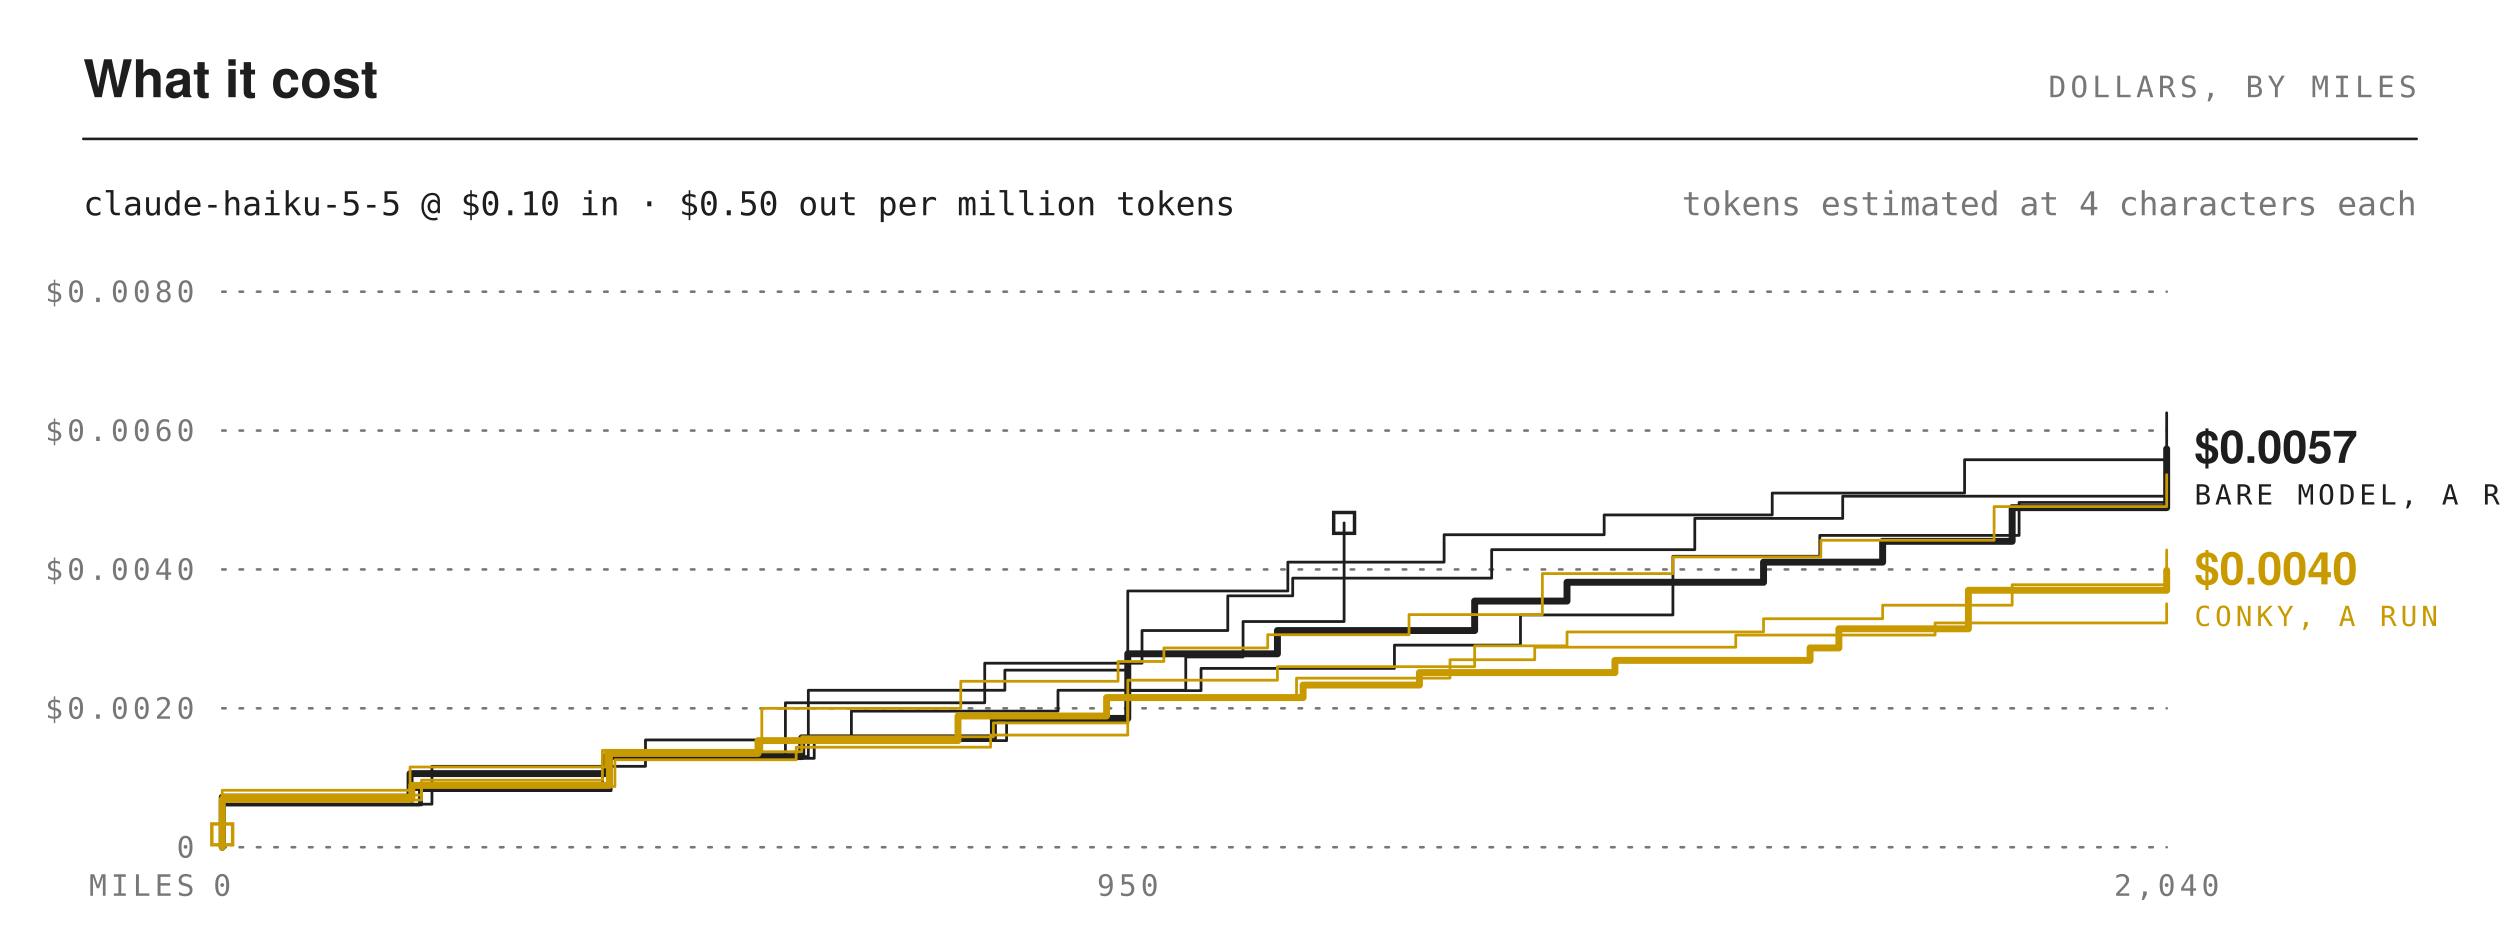
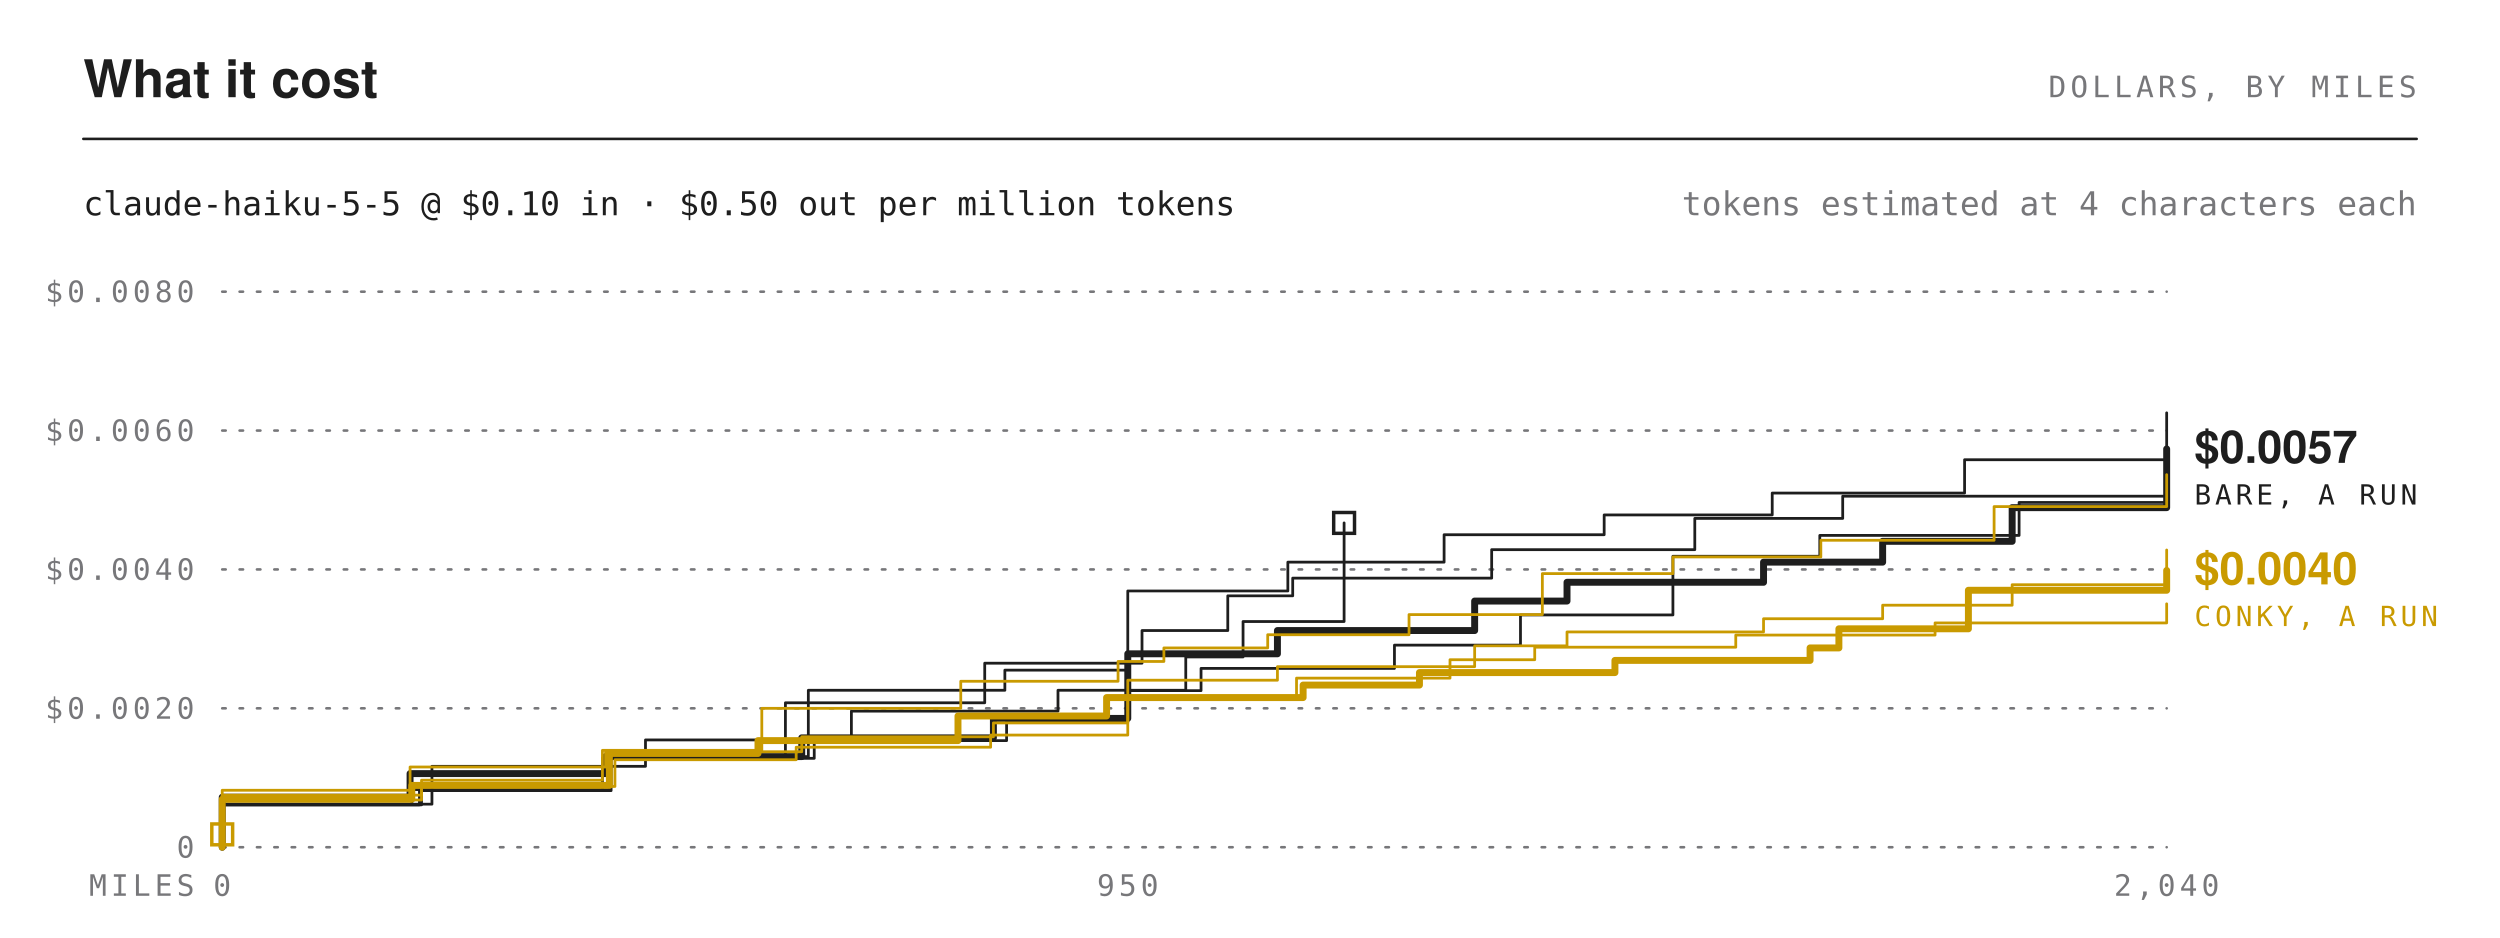
<svg xmlns="http://www.w3.org/2000/svg" width="720" height="270" viewBox="0 0 720 270" role="img" aria-label="What each run cost against progress made, one line for every run.">
  <defs>
    <pattern id="dots" width="4" height="4" patternUnits="userSpaceOnUse">
      <path d="M0 0h1v1h-1z" fill="#1E1E1E" shape-rendering="crispEdges" />
    </pattern>
    <pattern id="dense" width="4" height="4" patternUnits="userSpaceOnUse">
      <path d="M0 0h1v1h-1zM2 2h1v1h-1z" fill="#1E1E1E" shape-rendering="crispEdges" />
    </pattern>
    <pattern id="dense-accent" width="4" height="4" patternUnits="userSpaceOnUse">
      <path d="M0 0h1v1h-1zM2 2h1v1h-1z" fill="#C99A00" shape-rendering="crispEdges" />
    </pattern>
  </defs>
  <text x="24.0" y="28.0" font-family="-apple-system, BlinkMacSystemFont, 'Segoe UI', Helvetica, Arial, sans-serif" font-size="15" font-weight="bold" text-anchor="start" fill="#1E1E1E">What it cost</text>
  <text x="696.0" y="28.0" font-family="ui-monospace, SFMono-Regular, Menlo, Consolas, monospace" font-size="8.5" font-weight="normal" text-anchor="end" fill="#77777A" letter-spacing="0.14em">DOLLARS, BY MILES</text>
  <line x1="24.0" y1="40.0" x2="696.0" y2="40.0" stroke="#1E1E1E" stroke-width="0.75" stroke-linecap="round" />
  <text x="24.0" y="62.0" font-family="ui-monospace, SFMono-Regular, Menlo, Consolas, monospace" font-size="9.5" font-weight="normal" text-anchor="start" fill="#1E1E1E">claude-haiku-5-5 @ $0.10 in · $0.50 out per million tokens</text>
  <text x="696.0" y="62.0" font-family="ui-monospace, SFMono-Regular, Menlo, Consolas, monospace" font-size="9.5" font-weight="normal" text-anchor="end" fill="#77777A">tokens estimated at 4 characters each</text>
  <line x1="64.0" y1="244.0" x2="624.0" y2="244.0" stroke="#77777A" stroke-width="0.75" stroke-linecap="round" stroke-dasharray="1 4" />
  <text x="56.0" y="247.0" font-family="ui-monospace, SFMono-Regular, Menlo, Consolas, monospace" font-size="8.5" font-weight="normal" text-anchor="end" fill="#77777A" letter-spacing="0.14em">0</text>
  <line x1="64.0" y1="204.0" x2="624.0" y2="204.0" stroke="#77777A" stroke-width="0.75" stroke-linecap="round" stroke-dasharray="1 4" />
  <text x="56.0" y="207.0" font-family="ui-monospace, SFMono-Regular, Menlo, Consolas, monospace" font-size="8.5" font-weight="normal" text-anchor="end" fill="#77777A" letter-spacing="0.14em">$0.0020</text>
  <line x1="64.0" y1="164.0" x2="624.0" y2="164.0" stroke="#77777A" stroke-width="0.75" stroke-linecap="round" stroke-dasharray="1 4" />
  <text x="56.0" y="167.0" font-family="ui-monospace, SFMono-Regular, Menlo, Consolas, monospace" font-size="8.5" font-weight="normal" text-anchor="end" fill="#77777A" letter-spacing="0.14em">$0.0040</text>
  <line x1="64.0" y1="124.0" x2="624.0" y2="124.0" stroke="#77777A" stroke-width="0.75" stroke-linecap="round" stroke-dasharray="1 4" />
  <text x="56.0" y="127.0" font-family="ui-monospace, SFMono-Regular, Menlo, Consolas, monospace" font-size="8.5" font-weight="normal" text-anchor="end" fill="#77777A" letter-spacing="0.14em">$0.0060</text>
  <line x1="64.0" y1="84.0" x2="624.0" y2="84.0" stroke="#77777A" stroke-width="0.75" stroke-linecap="round" stroke-dasharray="1 4" />
  <text x="56.0" y="87.0" font-family="ui-monospace, SFMono-Regular, Menlo, Consolas, monospace" font-size="8.5" font-weight="normal" text-anchor="end" fill="#77777A" letter-spacing="0.14em">$0.0080</text>
  <text x="64.0" y="258.0" font-family="ui-monospace, SFMono-Regular, Menlo, Consolas, monospace" font-size="8.5" font-weight="normal" text-anchor="middle" fill="#77777A" letter-spacing="0.14em">0</text>
  <text x="324.8" y="258.0" font-family="ui-monospace, SFMono-Regular, Menlo, Consolas, monospace" font-size="8.5" font-weight="normal" text-anchor="middle" fill="#77777A" letter-spacing="0.14em">950</text>
  <text x="624.0" y="258.0" font-family="ui-monospace, SFMono-Regular, Menlo, Consolas, monospace" font-size="8.5" font-weight="normal" text-anchor="middle" fill="#77777A" letter-spacing="0.14em">2,040</text>
  <text x="56.0" y="258.0" font-family="ui-monospace, SFMono-Regular, Menlo, Consolas, monospace" font-size="8.5" font-weight="normal" text-anchor="end" fill="#77777A" letter-spacing="0.14em">MILES</text>
  <path d="M64.0,244.0 L64.0,244.0 L64.0,235.5 L64.0,235.5 L64.0,231.6 L118.6,231.6 L118.6,227.4 L175.5,227.4 L175.5,217.9 L232.8,217.9 L232.8,198.8 L289.4,198.8 L289.4,193.0 L324.8,193.0 L324.8,170.2 L370.9,170.2 L370.9,161.9 L415.9,161.9 L415.9,154.0 L462.0,154.0 L462.0,148.3 L510.4,148.3 L510.4,142.0 L565.8,142.0 L565.8,132.4 L624.0,132.4 L624.0,118.9" fill="none" stroke="#1E1E1E" stroke-width="0.8" stroke-linejoin="round" stroke-linecap="round" />
  <path d="M64.0,244.0 L64.0,244.0 L64.0,235.4 L64.0,235.4 L64.0,229.6 L118.1,229.6 L118.1,222.8 L174.4,222.8 L174.4,217.9 L230.9,217.9 L230.9,212.5 L286.1,212.5 L286.1,206.9 L324.8,206.9 L324.8,188.3 L367.9,188.3 L367.9,181.6 L424.7,181.6 L424.7,173.1 L451.3,173.1 L451.3,167.7 L507.9,167.7 L507.9,161.9 L542.2,161.9 L542.2,155.9 L579.5,155.9 L579.5,146.2 L624.0,146.2 L624.0,129.3" fill="none" stroke="#1E1E1E" stroke-width="2.0" stroke-linejoin="round" stroke-linecap="round" />
  <path d="M64.0,244.0 L64.0,244.0 L64.0,235.5 L64.0,235.5 L64.0,231.8 L120.8,231.8 L120.8,227.7 L176.0,227.7 L176.0,218.4 L234.5,218.4 L234.5,213.3 L289.9,213.3 L289.9,207.8 L324.8,207.8 L324.8,198.9 L345.9,198.9 L345.9,192.5 L401.6,192.5 L401.6,185.8 L437.9,185.8 L437.9,177.1 L481.8,177.1 L481.8,160.2 L524.1,160.2 L524.1,154.2 L581.5,154.2 L581.5,144.7 L624.0,144.7 L624.0,134.5" fill="none" stroke="#1E1E1E" stroke-width="0.8" stroke-linejoin="round" stroke-linecap="round" />
  <path d="M64.0,244.0 L64.0,244.0 L64.0,235.5 L64.0,235.5 L64.0,231.8 L121.4,231.8 L121.4,227.6 L173.5,227.6 L173.5,218.3 L226.2,218.3 L226.2,202.4 L283.6,202.4 L283.6,191.0 L328.9,191.0 L328.9,181.6 L353.6,181.6 L353.6,171.6 L372.3,171.6 L372.3,166.5 L429.6,166.5 L429.6,158.3 L488.1,158.3 L488.1,149.3 L530.7,149.3 L530.7,142.9 L624.0,142.9 L624.0,129.3" fill="none" stroke="#1E1E1E" stroke-width="0.8" stroke-linejoin="round" stroke-linecap="round" />
  <path d="M64.0,244.0 L64.0,244.0 L64.0,235.4 L64.0,235.4 L64.0,231.6 L124.4,231.6 L124.4,220.7 L185.9,220.7 L185.9,213.1 L245.2,213.1 L245.2,204.8 L304.7,204.8 L304.7,198.8 L341.5,198.8 L341.5,189.2 L358.0,189.2 L358.0,179.0 L387.1,179.0 L387.1,162.7 L387.1,162.7 L387.1,150.6" fill="none" stroke="#1E1E1E" stroke-width="0.8" stroke-linejoin="round" stroke-linecap="round" />
  <rect x="384.1" y="147.6" width="6.0" height="6.0" fill="none" stroke="#1E1E1E" stroke-width="1.0" />
  <text x="632.0" y="133.3" font-family="-apple-system, BlinkMacSystemFont, 'Segoe UI', Helvetica, Arial, sans-serif" font-size="13" font-weight="bold" text-anchor="start" fill="#1E1E1E">$0.0057</text>
-   <text x="632.0" y="145.3" font-family="ui-monospace, SFMono-Regular, Menlo, Consolas, monospace" font-size="8" font-weight="normal" text-anchor="start" fill="#1E1E1E" letter-spacing="0.14em">BARE MODEL, A RUN</text>
+   <text x="632.0" y="145.3" font-family="ui-monospace, SFMono-Regular, Menlo, Consolas, monospace" font-size="8" font-weight="normal" text-anchor="start" fill="#1E1E1E" letter-spacing="0.14em">BARE, A RUN</text>
  <path d="M64.0,244.0 L64.0,244.0 L64.0,234.2 L64.0,234.2 L64.0,230.2 L118.6,230.2 L118.6,226.2 L175.5,226.2 L175.5,217.0 L218.3,217.0 L218.3,213.3 L275.9,213.3 L275.9,206.2 L318.7,206.2 L318.7,200.9 L375.3,200.9 L375.3,197.3 L408.8,197.3 L408.8,193.7 L465.1,193.7 L465.1,190.2 L521.3,190.2 L521.3,186.6 L529.6,186.6 L529.6,181.1 L566.9,181.1 L566.9,170.0 L624.0,170.0 L624.0,164.3" fill="none" stroke="#C99A00" stroke-width="2.0" stroke-linejoin="round" stroke-linecap="round" />
  <path d="M64.0,244.0 L64.0,244.0 L64.0,233.8 L64.0,233.8 L64.0,227.6 L118.1,227.6 L118.1,220.9 L174.4,220.9 L174.4,216.5 L230.9,216.5 L230.9,212.2 L286.1,212.2 L286.1,208.2 L324.8,208.2 L324.8,195.9 L367.9,195.9 L367.9,192.0 L424.7,192.0 L424.7,186.0 L451.3,186.0 L451.3,182.0 L507.9,182.0 L507.9,178.2 L542.2,178.2 L542.2,174.3 L579.5,174.3 L579.5,168.4 L624.0,168.4 L624.0,158.4" fill="none" stroke="#C99A00" stroke-width="0.8" stroke-linejoin="round" stroke-linecap="round" />
  <path d="M64.0,244.0 L64.0,244.0 L64.0,234.3 L64.0,234.3 L64.0,230.4 L121.4,230.4 L121.4,226.5 L177.1,226.5 L177.1,218.8 L229.3,218.8 L229.3,215.2 L285.3,215.2 L285.3,211.7 L324.8,211.7 L324.8,200.7 L373.4,200.7 L373.4,195.3 L417.6,195.3 L417.6,190.0 L442.0,190.0 L442.0,186.4 L499.9,186.4 L499.9,182.9 L557.3,182.9 L557.3,179.4 L624.0,179.4 L624.0,173.9" fill="none" stroke="#C99A00" stroke-width="0.8" stroke-linejoin="round" stroke-linecap="round" />
  <path d="M64.0,244.0 L64.0,244.0 L64.0,233.3 L64.0,233.3 L64.0,229.0 L121.4,229.0 L121.4,224.7 L173.5,224.7 L173.5,216.1 L219.4,216.1 L219.4,204.0 L276.7,204.0 L276.7,196.2 L322.0,196.2 L322.0,190.5 L335.2,190.5 L335.2,186.6 L365.1,186.6 L365.1,182.8 L405.8,182.8 L405.8,177.0 L444.2,177.0 L444.2,165.2 L481.8,165.2 L481.8,160.4 L524.4,160.4 L524.4,155.6 L574.3,155.6 L574.3,145.9 L624.0,145.9 L624.0,136.7" fill="none" stroke="#C99A00" stroke-width="0.8" stroke-linejoin="round" stroke-linecap="round" />
  <path d="M64.0,244.0 L64.0,244.0 L64.0,240.3" fill="none" stroke="#C99A00" stroke-width="0.8" stroke-linejoin="round" stroke-linecap="round" />
  <rect x="61.0" y="237.3" width="6.0" height="6.0" fill="none" stroke="#C99A00" stroke-width="1.0" />
  <text x="632.0" y="168.3" font-family="-apple-system, BlinkMacSystemFont, 'Segoe UI', Helvetica, Arial, sans-serif" font-size="13" font-weight="bold" text-anchor="start" fill="#C99A00">$0.0040</text>
  <text x="632.0" y="180.3" font-family="ui-monospace, SFMono-Regular, Menlo, Consolas, monospace" font-size="8" font-weight="normal" text-anchor="start" fill="#C99A00" letter-spacing="0.14em">CONKY, A RUN</text>
</svg>
